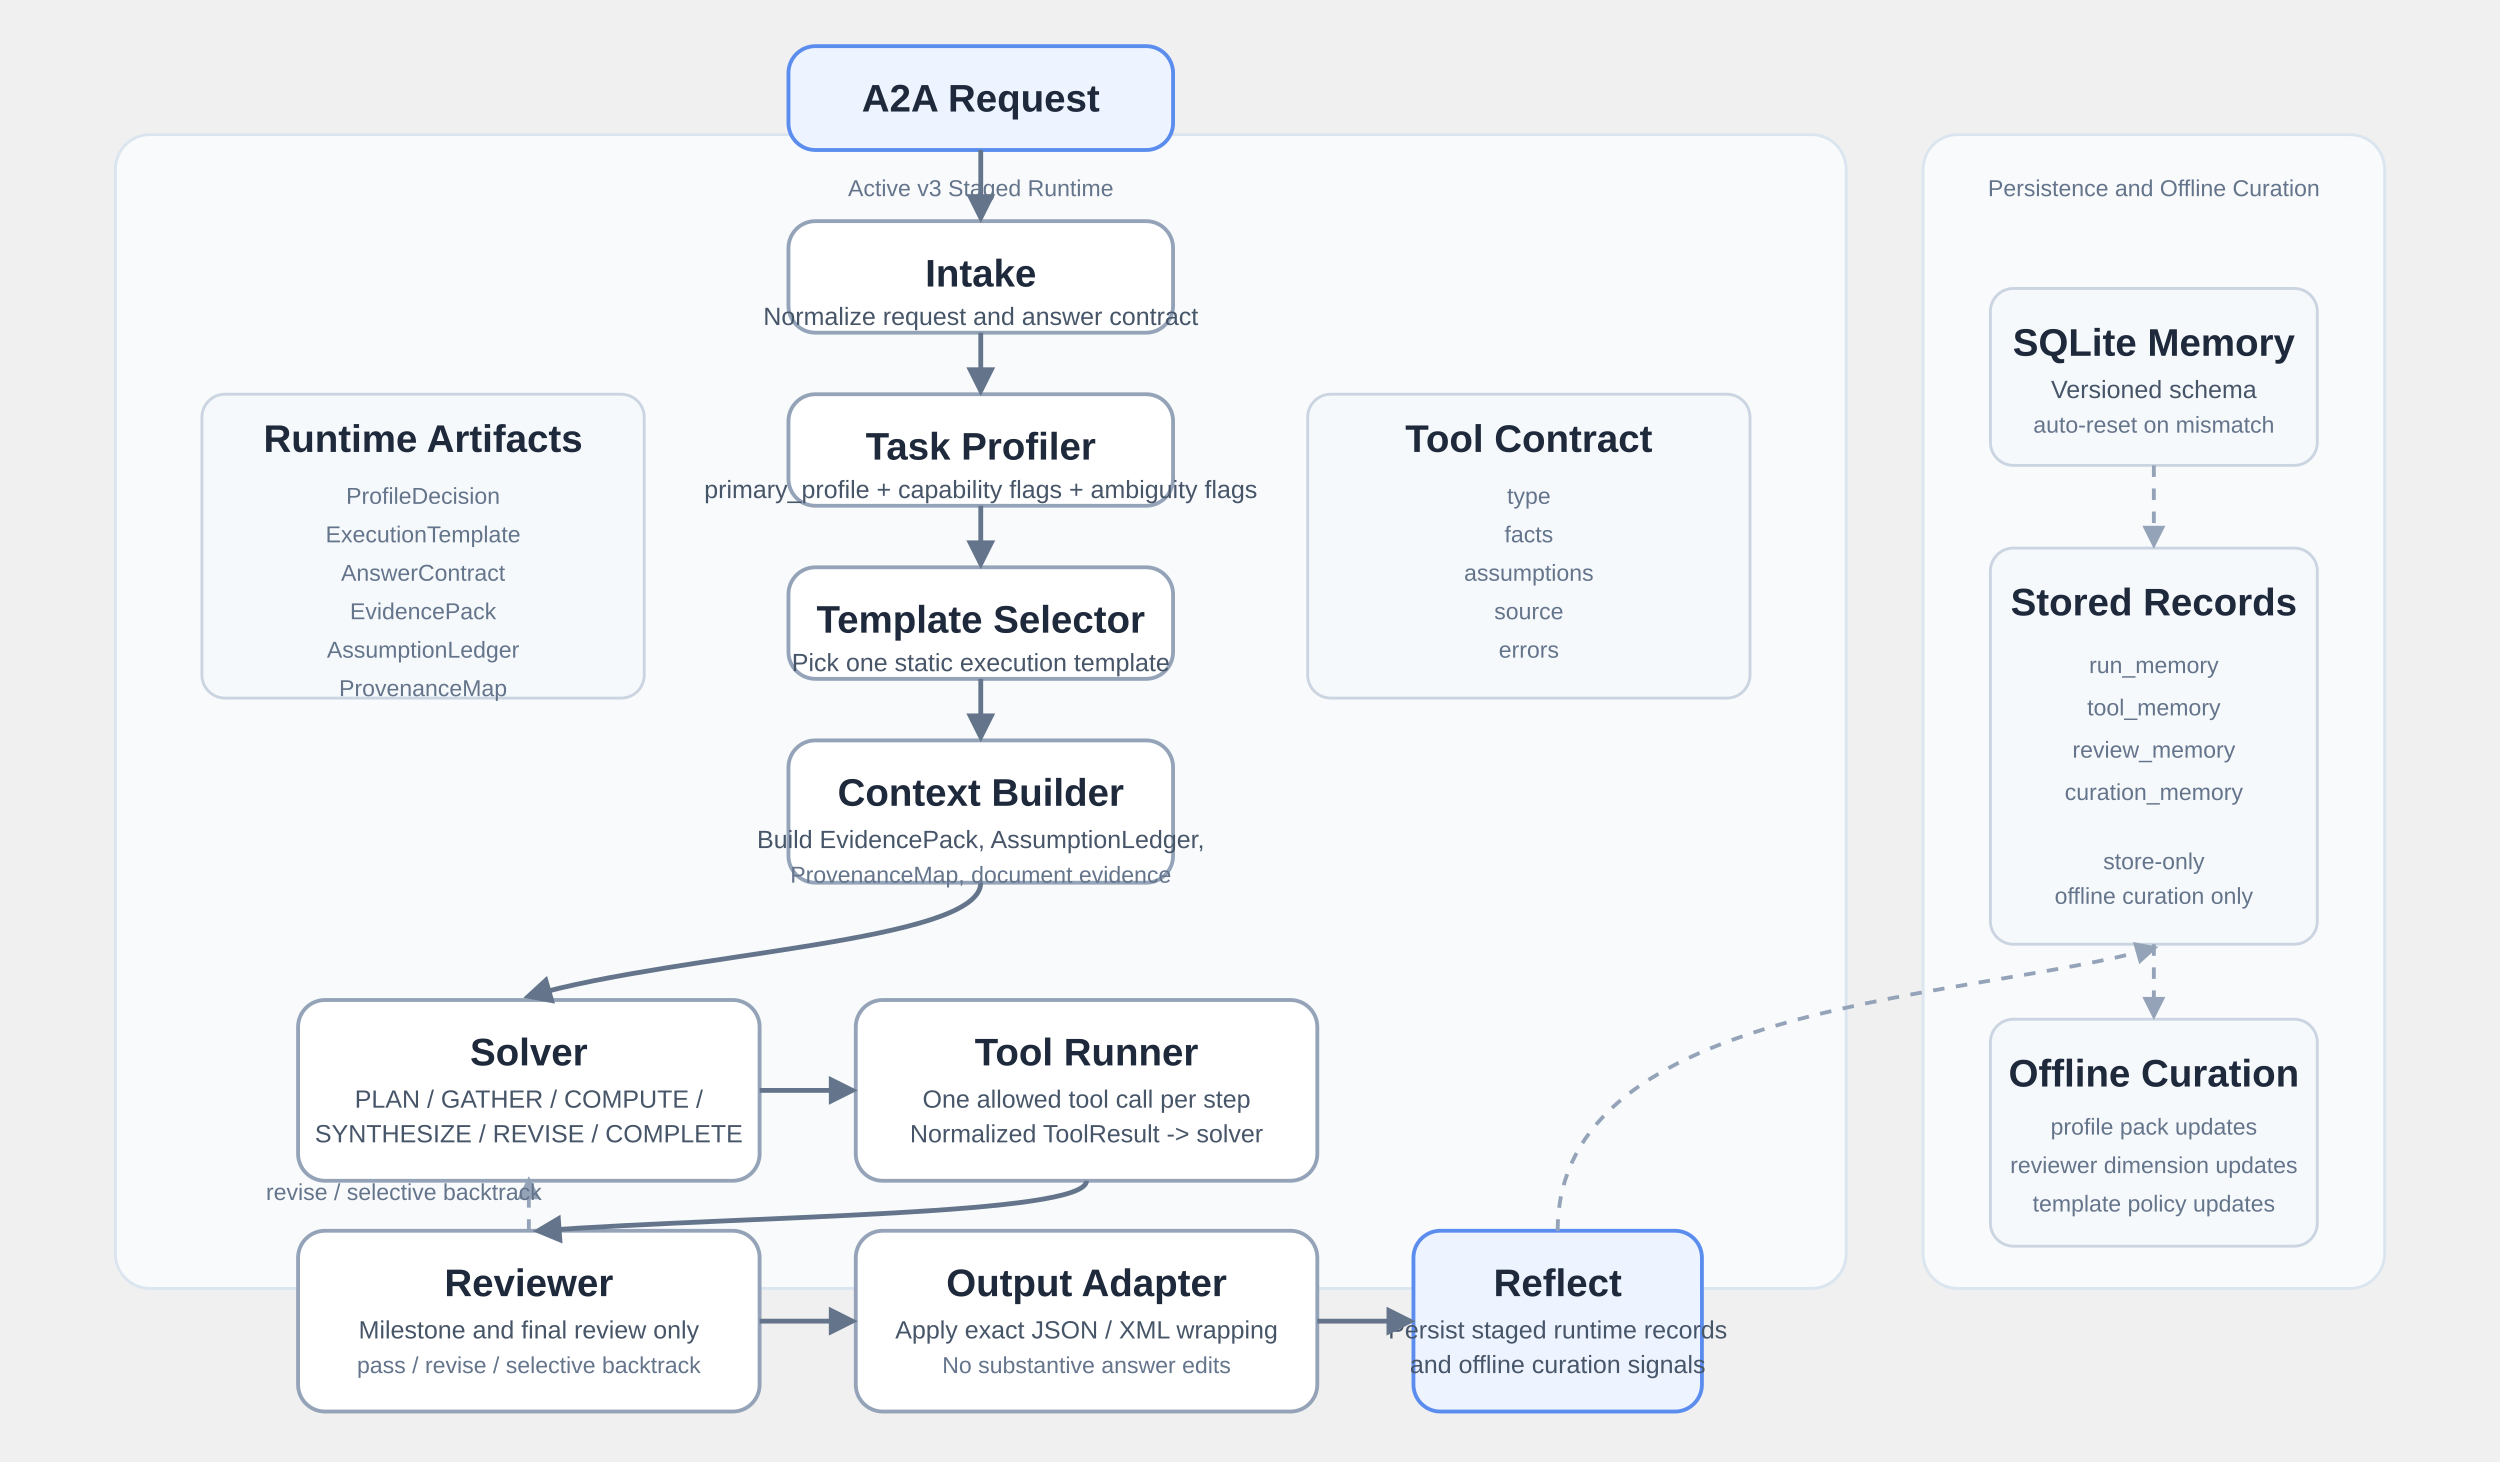
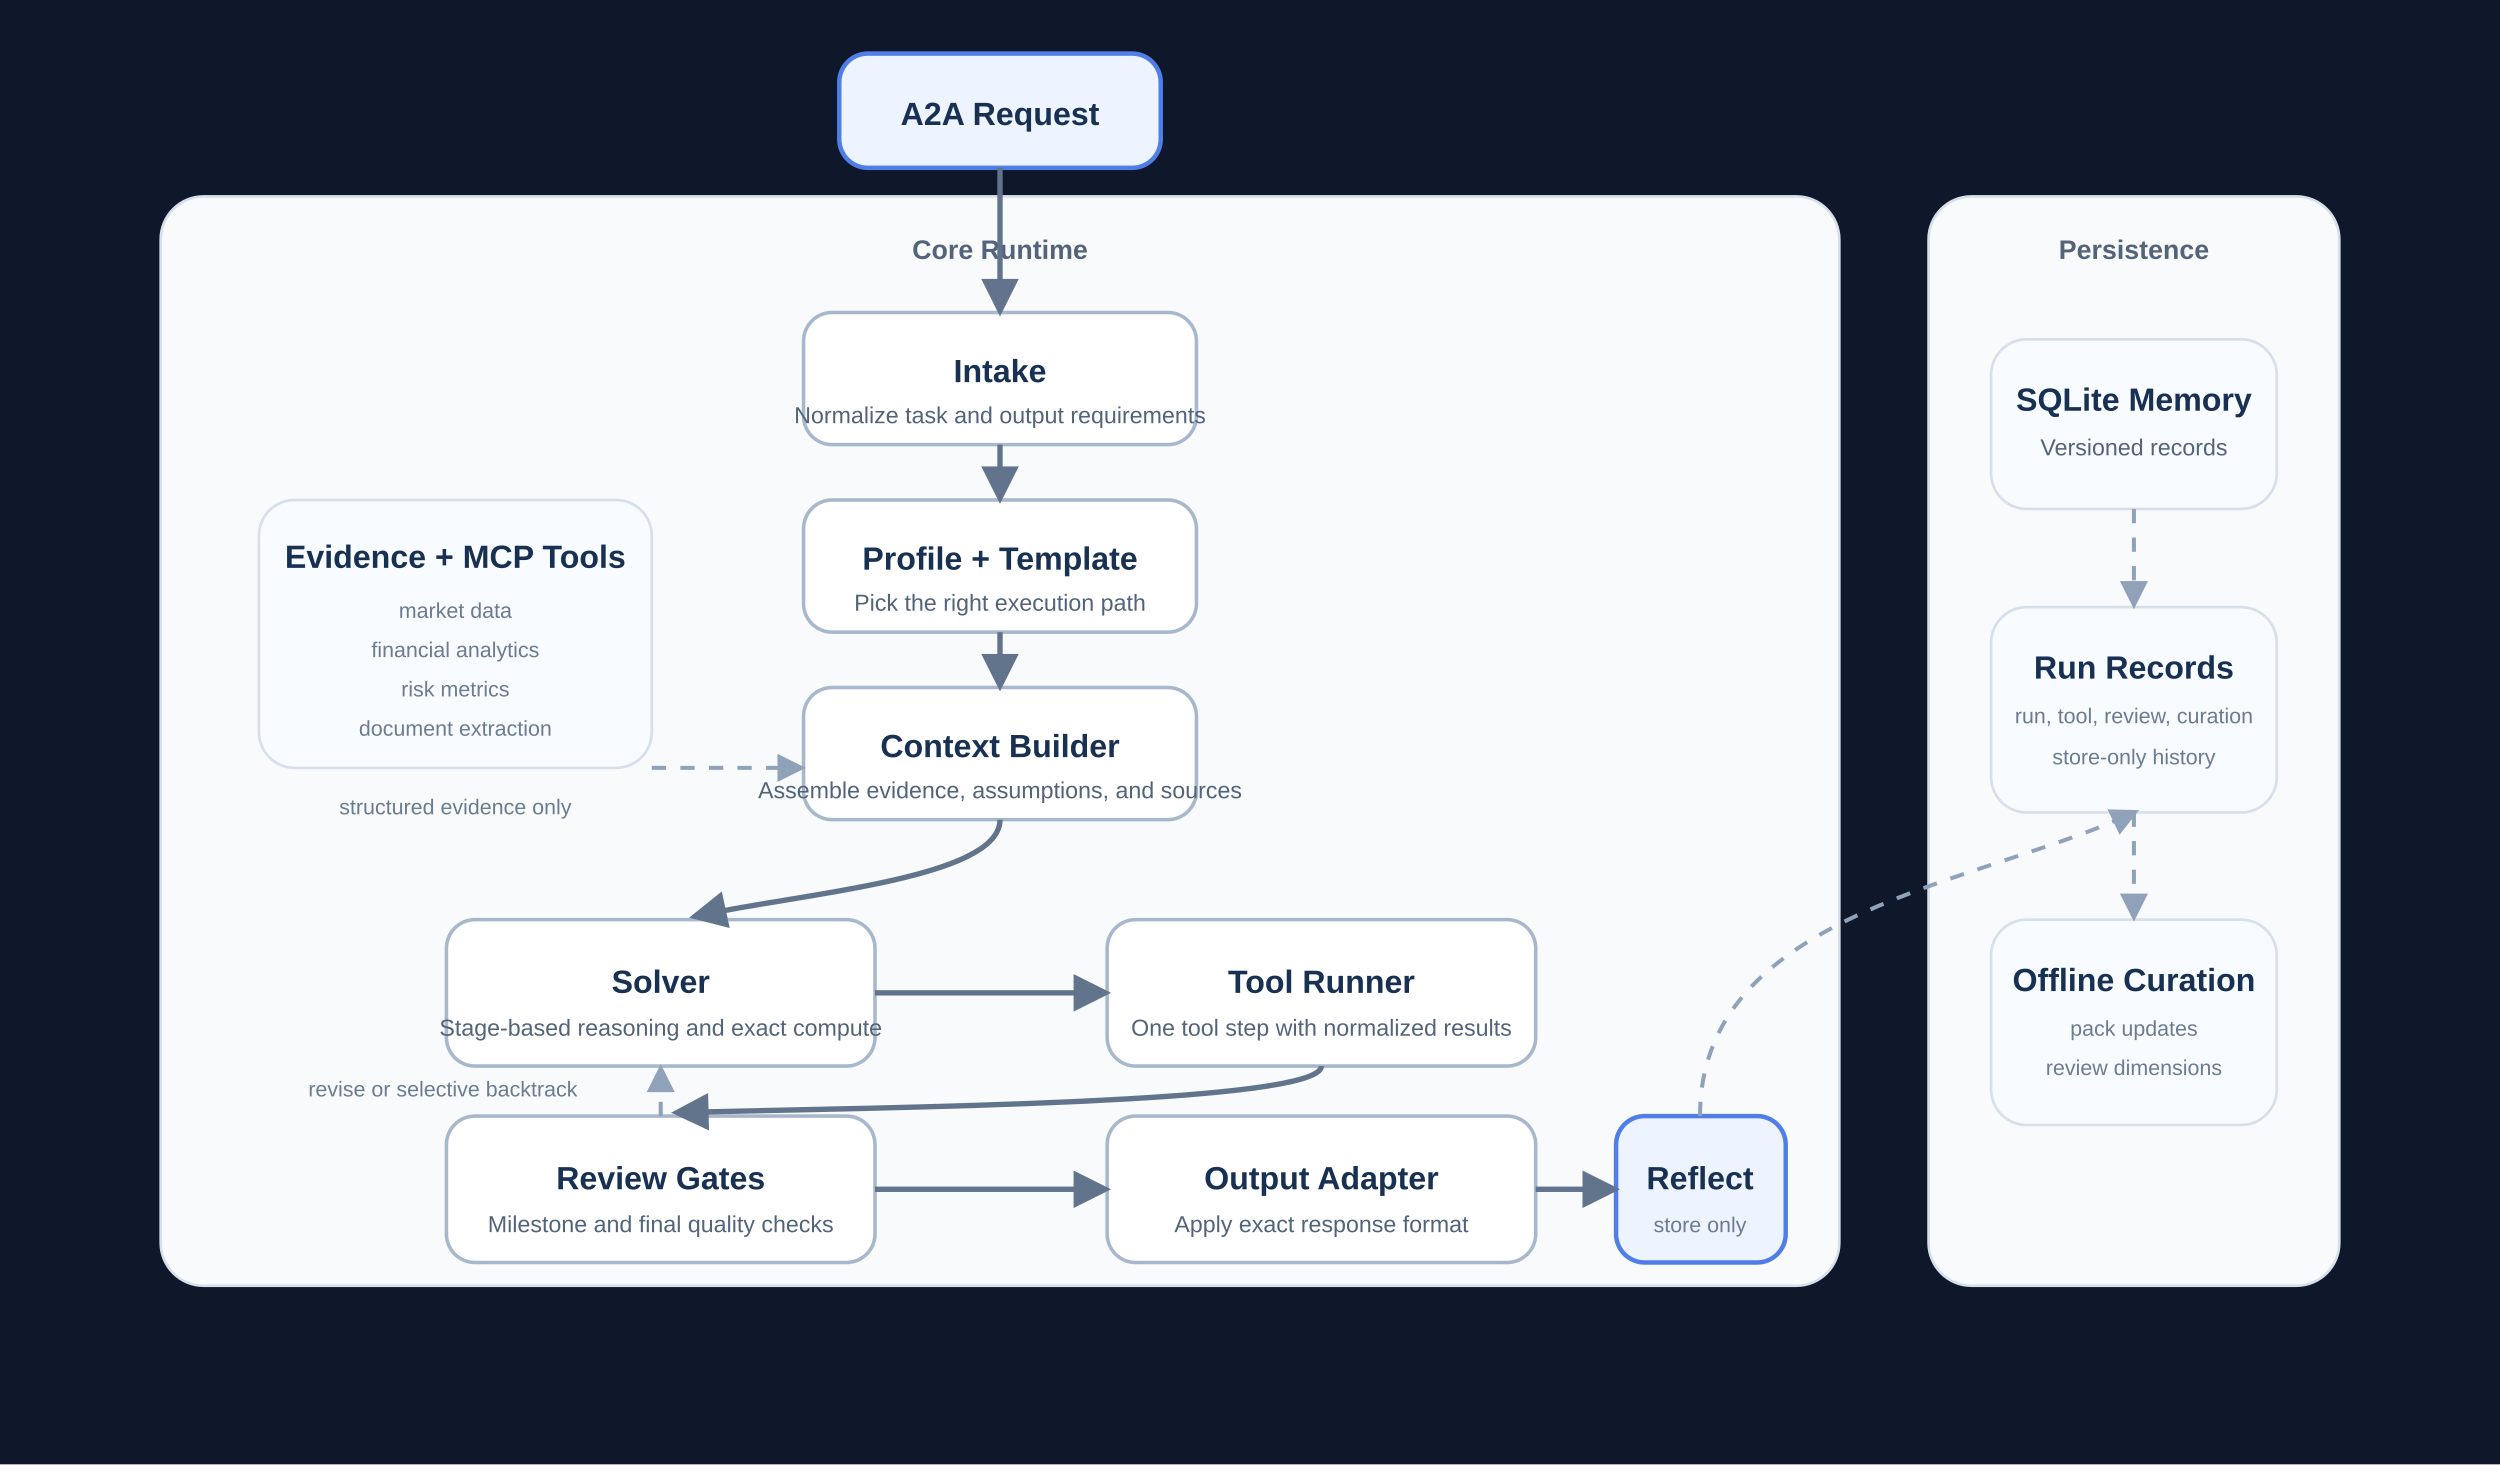
- <svg xmlns="http://www.w3.org/2000/svg" viewBox="0 0 1300 760" width="100%" height="100%">
+ <svg xmlns="http://www.w3.org/2000/svg" viewBox="0 0 1400 820" width="100%" height="100%">
  <style>
-     .bg { fill: #f8fafc; stroke: #dbe5ef; stroke-width: 1.5; rx: 18; }
-     .box { fill: #ffffff; stroke: #94a3b8; stroke-width: 2; rx: 14; }
-     .box-accent { fill: #eef4ff; stroke: #5b8def; stroke-width: 2; rx: 14; }
-     .box-side { fill: #f6f9fc; stroke: #cbd5e1; stroke-width: 1.5; rx: 12; }
-     .text-title { font-family: 'Segoe UI', Arial, sans-serif; font-size: 20px; font-weight: 700; fill: #1e293b; text-anchor: middle; }
-     .text-body { font-family: 'Segoe UI', Arial, sans-serif; font-size: 13px; fill: #475569; text-anchor: middle; }
-     .text-small { font-family: 'Segoe UI', Arial, sans-serif; font-size: 12px; fill: #64748b; text-anchor: middle; }
-     .line { stroke: #64748b; stroke-width: 2.5; fill: none; }
-     .line-soft { stroke: #94a3b8; stroke-width: 2; fill: none; stroke-dasharray: 6 6; }
-     .marker { fill: #64748b; }
-     .marker-soft { fill: #94a3b8; }
+     .canvas { fill: #0f172a; }
+     .panel { fill: #f8fafc; stroke: #d7e0ea; stroke-width: 1.5; rx: 24; }
+     .panel-soft { fill: #f8fbff; stroke: #d7e0ea; stroke-width: 1.5; rx: 20; }
+     .box { fill: #ffffff; stroke: #a8b8cc; stroke-width: 2; rx: 16; }
+     .box-accent { fill: #eef4ff; stroke: #4f7ee8; stroke-width: 2.5; rx: 16; }
+     .title { font-family: 'Segoe UI', Arial, sans-serif; font-size: 18px; font-weight: 700; fill: #183153; text-anchor: middle; }
+     .label { font-family: 'Segoe UI', Arial, sans-serif; font-size: 13px; fill: #52637a; text-anchor: middle; }
+     .small { font-family: 'Segoe UI', Arial, sans-serif; font-size: 12px; fill: #6b7b90; text-anchor: middle; }
+     .panel-title { font-family: 'Segoe UI', Arial, sans-serif; font-size: 15px; font-weight: 600; fill: #52637a; text-anchor: middle; }
+     .line { stroke: #61748c; stroke-width: 3; fill: none; }
+     .line-soft { stroke: #8fa2ba; stroke-width: 2.25; fill: none; stroke-dasharray: 8 8; }
+     .marker { fill: #61748c; }
+     .marker-soft { fill: #8fa2ba; }
  </style>
  <defs>
-     <marker id="arrow" viewBox="0 0 10 10" refX="8" refY="5" markerWidth="6" markerHeight="6" orient="auto-start-reverse">
+     <marker id="arrow" viewBox="0 0 10 10" refX="8" refY="5" markerWidth="7" markerHeight="7" orient="auto-start-reverse">
      <path d="M 0 0 L 10 5 L 0 10 z" class="marker" />
    </marker>
-     <marker id="arrow-soft" viewBox="0 0 10 10" refX="8" refY="5" markerWidth="6" markerHeight="6" orient="auto-start-reverse">
+     <marker id="arrow-soft" viewBox="0 0 10 10" refX="8" refY="5" markerWidth="7" markerHeight="7" orient="auto-start-reverse">
      <path d="M 0 0 L 10 5 L 0 10 z" class="marker-soft" />
    </marker>
  </defs>
-   <rect x="60" y="70" width="900" height="600" class="bg" />
-   <text x="510" y="102" class="text-small">Active v3 Staged Runtime</text>
-   <rect x="1000" y="70" width="240" height="600" class="bg" />
-   <text x="1120" y="102" class="text-small">Persistence and Offline Curation</text>
-   <rect x="410" y="24" width="200" height="54" class="box-accent" />
-   <text x="510" y="58" class="text-title">A2A Request</text>
-   <rect x="410" y="115" width="200" height="58" class="box" />
-   <text x="510" y="149" class="text-title">Intake</text>
-   <text x="510" y="169" class="text-body">Normalize request and answer contract</text>
-   <rect x="410" y="205" width="200" height="58" class="box" />
-   <text x="510" y="239" class="text-title">Task Profiler</text>
-   <text x="510" y="259" class="text-body">primary_profile + capability flags + ambiguity flags</text>
-   <rect x="410" y="295" width="200" height="58" class="box" />
-   <text x="510" y="329" class="text-title">Template Selector</text>
-   <text x="510" y="349" class="text-body">Pick one static execution template</text>
-   <rect x="410" y="385" width="200" height="74" class="box" />
-   <text x="510" y="419" class="text-title">Context Builder</text>
-   <text x="510" y="441" class="text-body">Build EvidencePack, AssumptionLedger,</text>
-   <text x="510" y="459" class="text-small">ProvenanceMap, document evidence</text>
-   <rect x="155" y="520" width="240" height="94" class="box" />
-   <text x="275" y="554" class="text-title">Solver</text>
-   <text x="275" y="576" class="text-body">PLAN / GATHER / COMPUTE /</text>
-   <text x="275" y="594" class="text-body">SYNTHESIZE / REVISE / COMPLETE</text>
-   <rect x="445" y="520" width="240" height="94" class="box" />
-   <text x="565" y="554" class="text-title">Tool Runner</text>
-   <text x="565" y="576" class="text-body">One allowed tool call per step</text>
-   <text x="565" y="594" class="text-body">Normalized ToolResult -&gt; solver</text>
-   <rect x="155" y="640" width="240" height="94" class="box" />
-   <text x="275" y="674" class="text-title">Reviewer</text>
-   <text x="275" y="696" class="text-body">Milestone and final review only</text>
-   <text x="275" y="714" class="text-small">pass / revise / selective backtrack</text>
-   <rect x="445" y="640" width="240" height="94" class="box" />
-   <text x="565" y="674" class="text-title">Output Adapter</text>
-   <text x="565" y="696" class="text-body">Apply exact JSON / XML wrapping</text>
-   <text x="565" y="714" class="text-small">No substantive answer edits</text>
-   <rect x="735" y="640" width="150" height="94" class="box-accent" />
-   <text x="810" y="674" class="text-title">Reflect</text>
-   <text x="810" y="696" class="text-body">Persist staged runtime records</text>
-   <text x="810" y="714" class="text-body">and offline curation signals</text>
-   <rect x="105" y="205" width="230" height="158" class="box-side" />
-   <text x="220" y="235" class="text-title">Runtime Artifacts</text>
-   <text x="220" y="262" class="text-small">ProfileDecision</text>
-   <text x="220" y="282" class="text-small">ExecutionTemplate</text>
-   <text x="220" y="302" class="text-small">AnswerContract</text>
-   <text x="220" y="322" class="text-small">EvidencePack</text>
-   <text x="220" y="342" class="text-small">AssumptionLedger</text>
-   <text x="220" y="362" class="text-small">ProvenanceMap</text>
-   <rect x="680" y="205" width="230" height="158" class="box-side" />
-   <text x="795" y="235" class="text-title">Tool Contract</text>
-   <text x="795" y="262" class="text-small">type</text>
-   <text x="795" y="282" class="text-small">facts</text>
-   <text x="795" y="302" class="text-small">assumptions</text>
-   <text x="795" y="322" class="text-small">source</text>
-   <text x="795" y="342" class="text-small">errors</text>
-   <rect x="1035" y="150" width="170" height="92" class="box-side" />
-   <text x="1120" y="185" class="text-title">SQLite Memory</text>
-   <text x="1120" y="207" class="text-body">Versioned schema</text>
-   <text x="1120" y="225" class="text-small">auto-reset on mismatch</text>
-   <rect x="1035" y="285" width="170" height="206" class="box-side" />
-   <text x="1120" y="320" class="text-title">Stored Records</text>
-   <text x="1120" y="350" class="text-small">run_memory</text>
-   <text x="1120" y="372" class="text-small">tool_memory</text>
-   <text x="1120" y="394" class="text-small">review_memory</text>
-   <text x="1120" y="416" class="text-small">curation_memory</text>
-   <text x="1120" y="452" class="text-small">store-only</text>
-   <text x="1120" y="470" class="text-small">offline curation only</text>
-   <rect x="1035" y="530" width="170" height="118" class="box-side" />
-   <text x="1120" y="565" class="text-title">Offline Curation</text>
-   <text x="1120" y="590" class="text-small">profile pack updates</text>
-   <text x="1120" y="610" class="text-small">reviewer dimension updates</text>
-   <text x="1120" y="630" class="text-small">template policy updates</text>
-   <line x1="510" y1="78" x2="510" y2="113" class="line" marker-end="url(#arrow)" />
-   <line x1="510" y1="173" x2="510" y2="203" class="line" marker-end="url(#arrow)" />
-   <line x1="510" y1="263" x2="510" y2="293" class="line" marker-end="url(#arrow)" />
-   <line x1="510" y1="353" x2="510" y2="383" class="line" marker-end="url(#arrow)" />
-   <path d="M 510 459 C 510 490 355 495 275 518" class="line" marker-end="url(#arrow)" />
-   <path d="M 395 567 C 420 567 425 567 443 567" class="line" marker-end="url(#arrow)" />
-   <path d="M 565 614 C 565 632 392 632 280 640" class="line" marker-end="url(#arrow)" />
-   <path d="M 395 687 C 420 687 425 687 443 687" class="line" marker-end="url(#arrow)" />
-   <line x1="685" y1="687" x2="733" y2="687" class="line" marker-end="url(#arrow)" />
-   <path d="M 275 640 C 275 620 275 615 275 614" class="line-soft" marker-end="url(#arrow-soft)" />
-   <text x="210" y="624" class="text-small">revise / selective backtrack</text>
-   <path d="M 810 640 C 810 520 1025 520 1120 493" class="line-soft" marker-end="url(#arrow-soft)" />
-   <path d="M 1120 242 C 1120 260 1120 274 1120 283" class="line-soft" marker-end="url(#arrow-soft)" />
-   <path d="M 1120 491 C 1120 506 1120 516 1120 528" class="line-soft" marker-end="url(#arrow-soft)" />
+   <rect x="0" y="0" width="1400" height="820" class="canvas" />
+   <rect x="90" y="110" width="940" height="610" class="panel" />
+   <text x="560" y="145" class="panel-title">Core Runtime</text>
+   <rect x="1080" y="110" width="230" height="610" class="panel" />
+   <text x="1195" y="145" class="panel-title">Persistence</text>
+   <rect x="470" y="30" width="180" height="64" class="box-accent" />
+   <text x="560" y="70" class="title">A2A Request</text>
+   <rect x="450" y="175" width="220" height="74" class="box" />
+   <text x="560" y="214" class="title">Intake</text>
+   <text x="560" y="237" class="label">Normalize task and output requirements</text>
+   <rect x="450" y="280" width="220" height="74" class="box" />
+   <text x="560" y="319" class="title">Profile + Template</text>
+   <text x="560" y="342" class="label">Pick the right execution path</text>
+   <rect x="450" y="385" width="220" height="74" class="box" />
+   <text x="560" y="424" class="title">Context Builder</text>
+   <text x="560" y="447" class="label">Assemble evidence, assumptions, and sources</text>
+   <rect x="250" y="515" width="240" height="82" class="box" />
+   <text x="370" y="556" class="title">Solver</text>
+   <text x="370" y="580" class="label">Stage-based reasoning and exact compute</text>
+   <rect x="620" y="515" width="240" height="82" class="box" />
+   <text x="740" y="556" class="title">Tool Runner</text>
+   <text x="740" y="580" class="label">One tool step with normalized results</text>
+   <rect x="250" y="625" width="240" height="82" class="box" />
+   <text x="370" y="666" class="title">Review Gates</text>
+   <text x="370" y="690" class="label">Milestone and final quality checks</text>
+   <rect x="620" y="625" width="240" height="82" class="box" />
+   <text x="740" y="666" class="title">Output Adapter</text>
+   <text x="740" y="690" class="label">Apply exact response format</text>
+   <rect x="905" y="625" width="95" height="82" class="box-accent" />
+   <text x="952" y="666" class="title">Reflect</text>
+   <text x="952" y="690" class="small">store only</text>
+   <rect x="145" y="280" width="220" height="150" class="panel-soft" />
+   <text x="255" y="318" class="title">Evidence + MCP Tools</text>
+   <text x="255" y="346" class="small">market data</text>
+   <text x="255" y="368" class="small">financial analytics</text>
+   <text x="255" y="390" class="small">risk metrics</text>
+   <text x="255" y="412" class="small">document extraction</text>
+   <rect x="1115" y="190" width="160" height="95" class="panel-soft" />
+   <text x="1195" y="230" class="title">SQLite Memory</text>
+   <text x="1195" y="255" class="label">Versioned records</text>
+   <rect x="1115" y="340" width="160" height="115" class="panel-soft" />
+   <text x="1195" y="380" class="title">Run Records</text>
+   <text x="1195" y="405" class="small">run, tool, review, curation</text>
+   <text x="1195" y="428" class="small">store-only history</text>
+   <rect x="1115" y="515" width="160" height="115" class="panel-soft" />
+   <text x="1195" y="555" class="title">Offline Curation</text>
+   <text x="1195" y="580" class="small">pack updates</text>
+   <text x="1195" y="602" class="small">review dimensions</text>
+   <line x1="560" y1="94" x2="560" y2="173" class="line" marker-end="url(#arrow)" />
+   <line x1="560" y1="249" x2="560" y2="278" class="line" marker-end="url(#arrow)" />
+   <line x1="560" y1="354" x2="560" y2="383" class="line" marker-end="url(#arrow)" />
+   <path d="M 560 459 C 560 492 450 500 390 513" class="line" marker-end="url(#arrow)" />
+   <line x1="490" y1="556" x2="618" y2="556" class="line" marker-end="url(#arrow)" />
+   <path d="M 740 597 C 740 618 500 620 380 623" class="line" marker-end="url(#arrow)" />
+   <line x1="490" y1="666" x2="618" y2="666" class="line" marker-end="url(#arrow)" />
+   <line x1="860" y1="666" x2="903" y2="666" class="line" marker-end="url(#arrow)" />
+   <path d="M 370 625 C 370 607 370 603 370 599" class="line-soft" marker-end="url(#arrow-soft)" />
+   <text x="248" y="614" class="small">revise or selective backtrack</text>
+   <path d="M 365 430 C 410 430 430 430 448 430" class="line-soft" marker-end="url(#arrow-soft)" />
+   <text x="255" y="456" class="small">structured evidence only</text>
+   <path d="M 952 625 C 952 510 1110 495 1195 455" class="line-soft" marker-end="url(#arrow-soft)" />
+   <path d="M 1195 285 C 1195 315 1195 326 1195 338" class="line-soft" marker-end="url(#arrow-soft)" />
+   <path d="M 1195 455 C 1195 483 1195 499 1195 513" class="line-soft" marker-end="url(#arrow-soft)" />
</svg>
